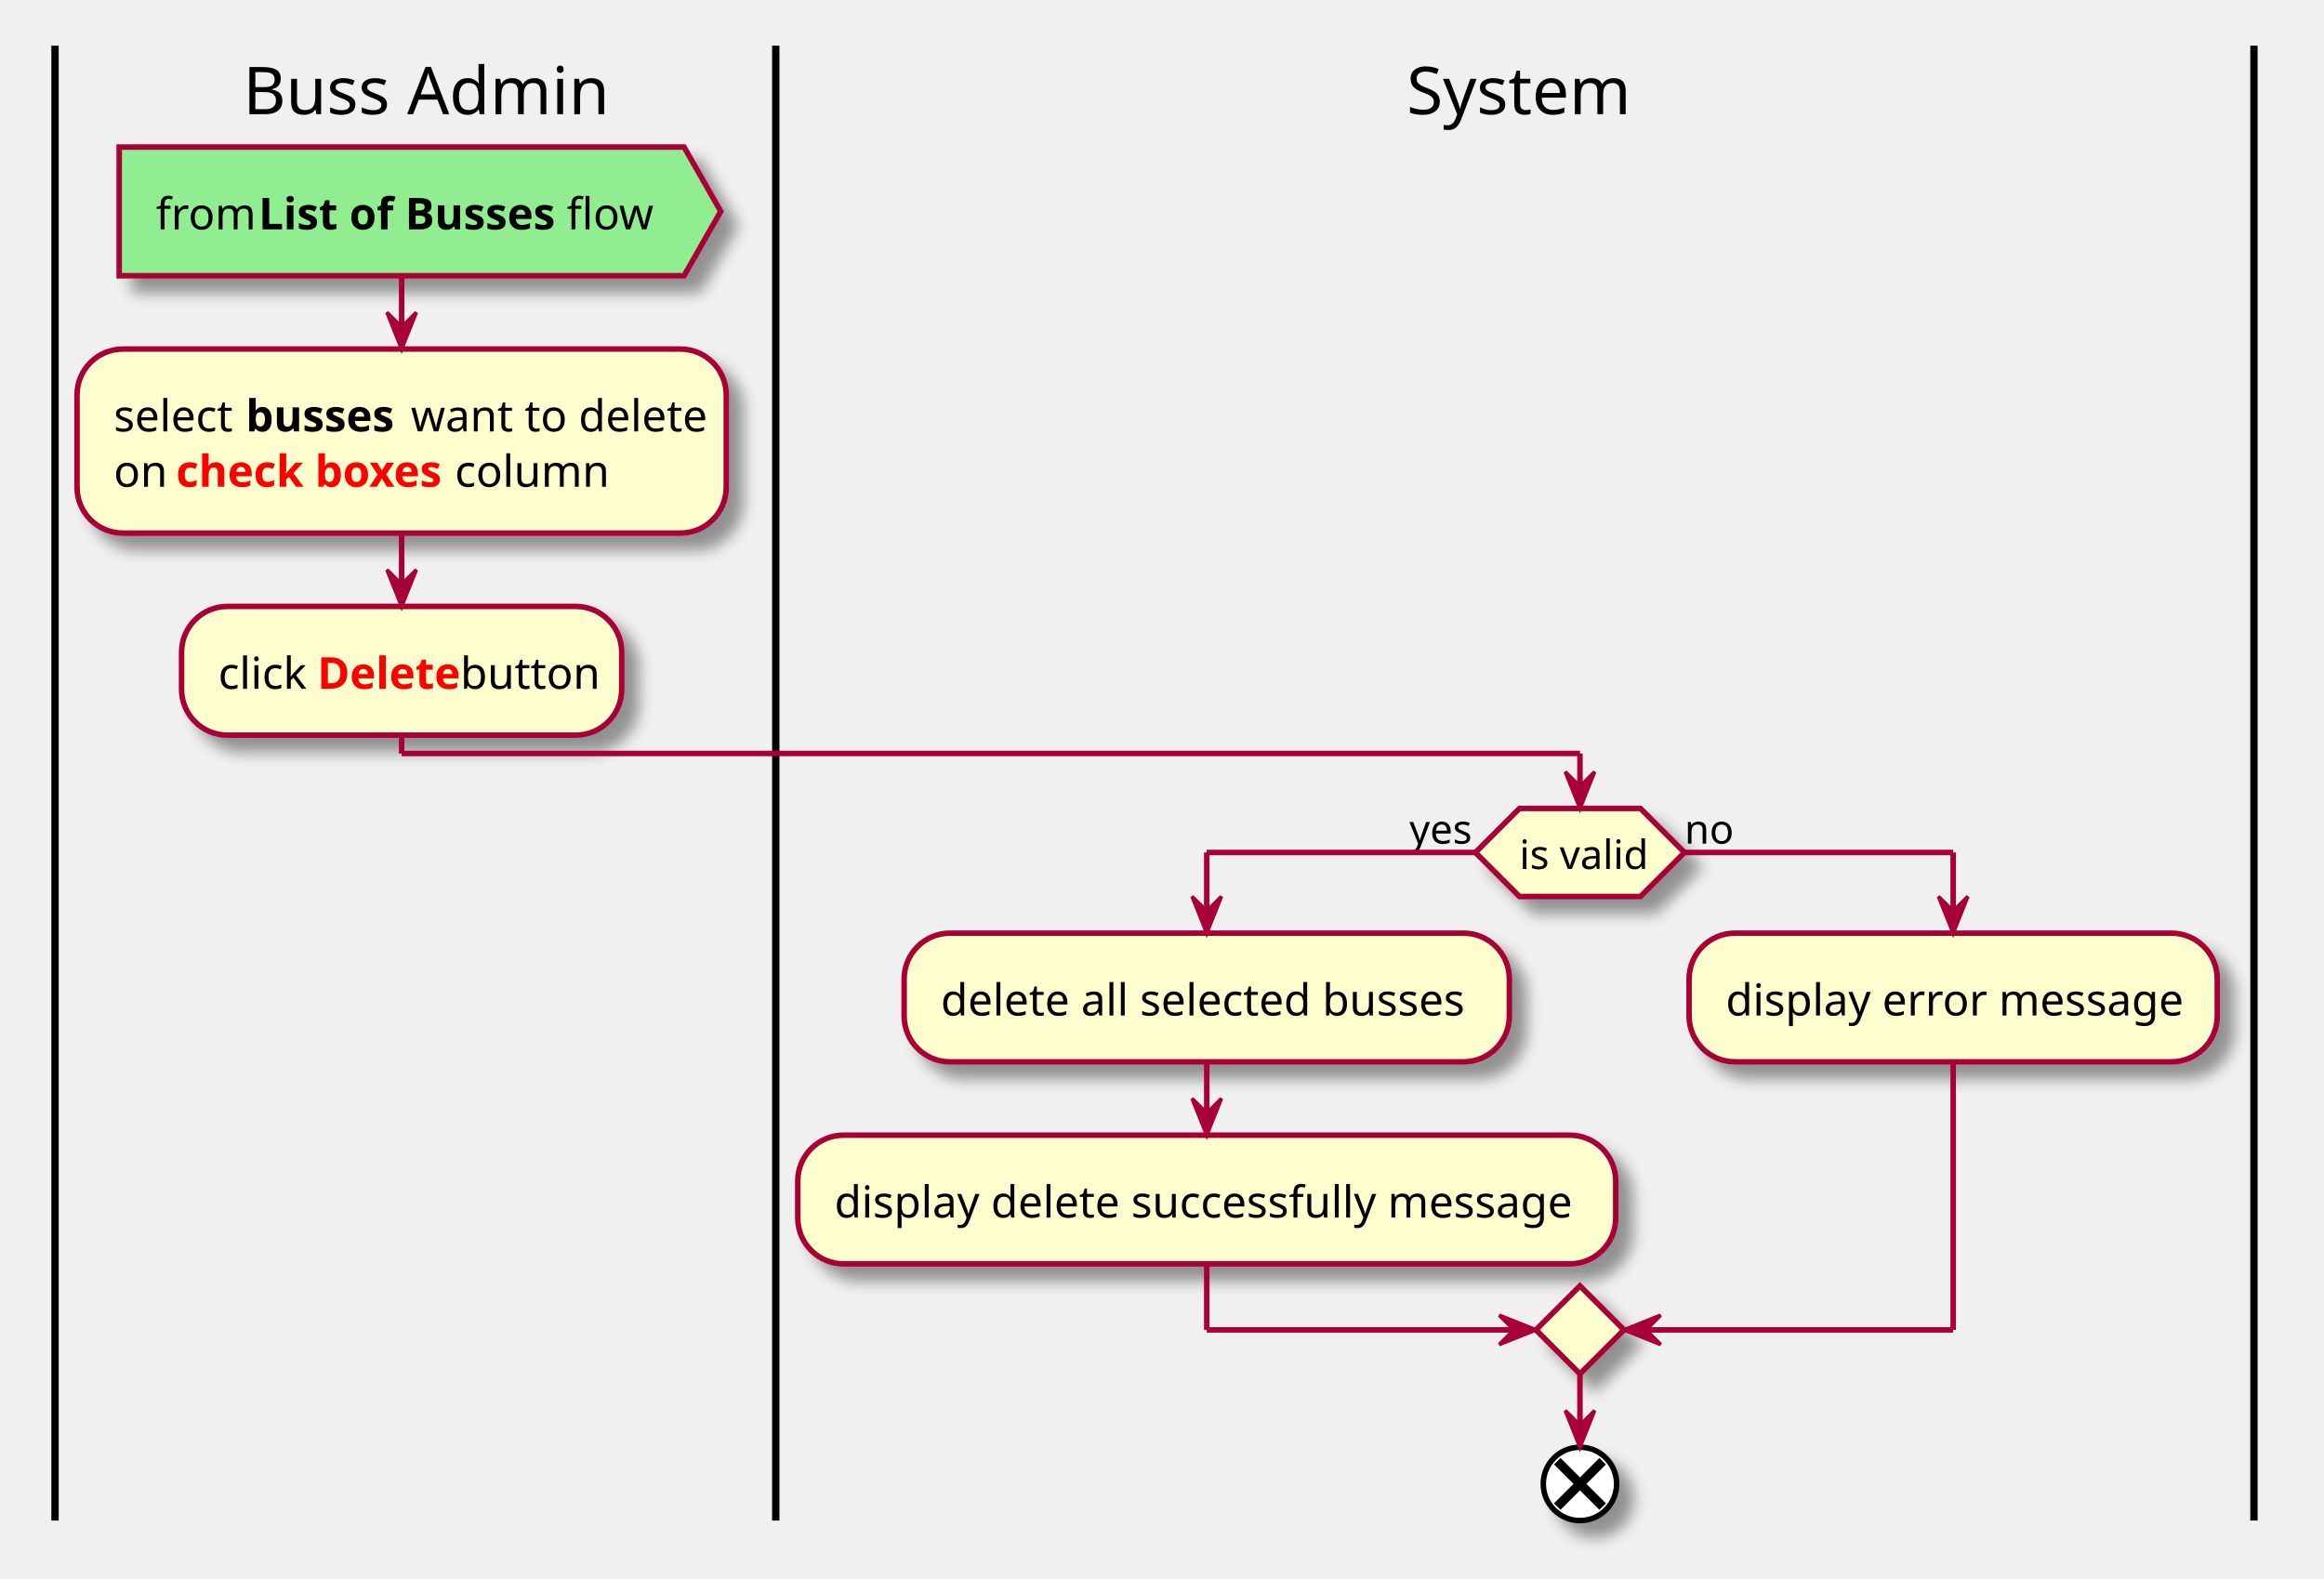
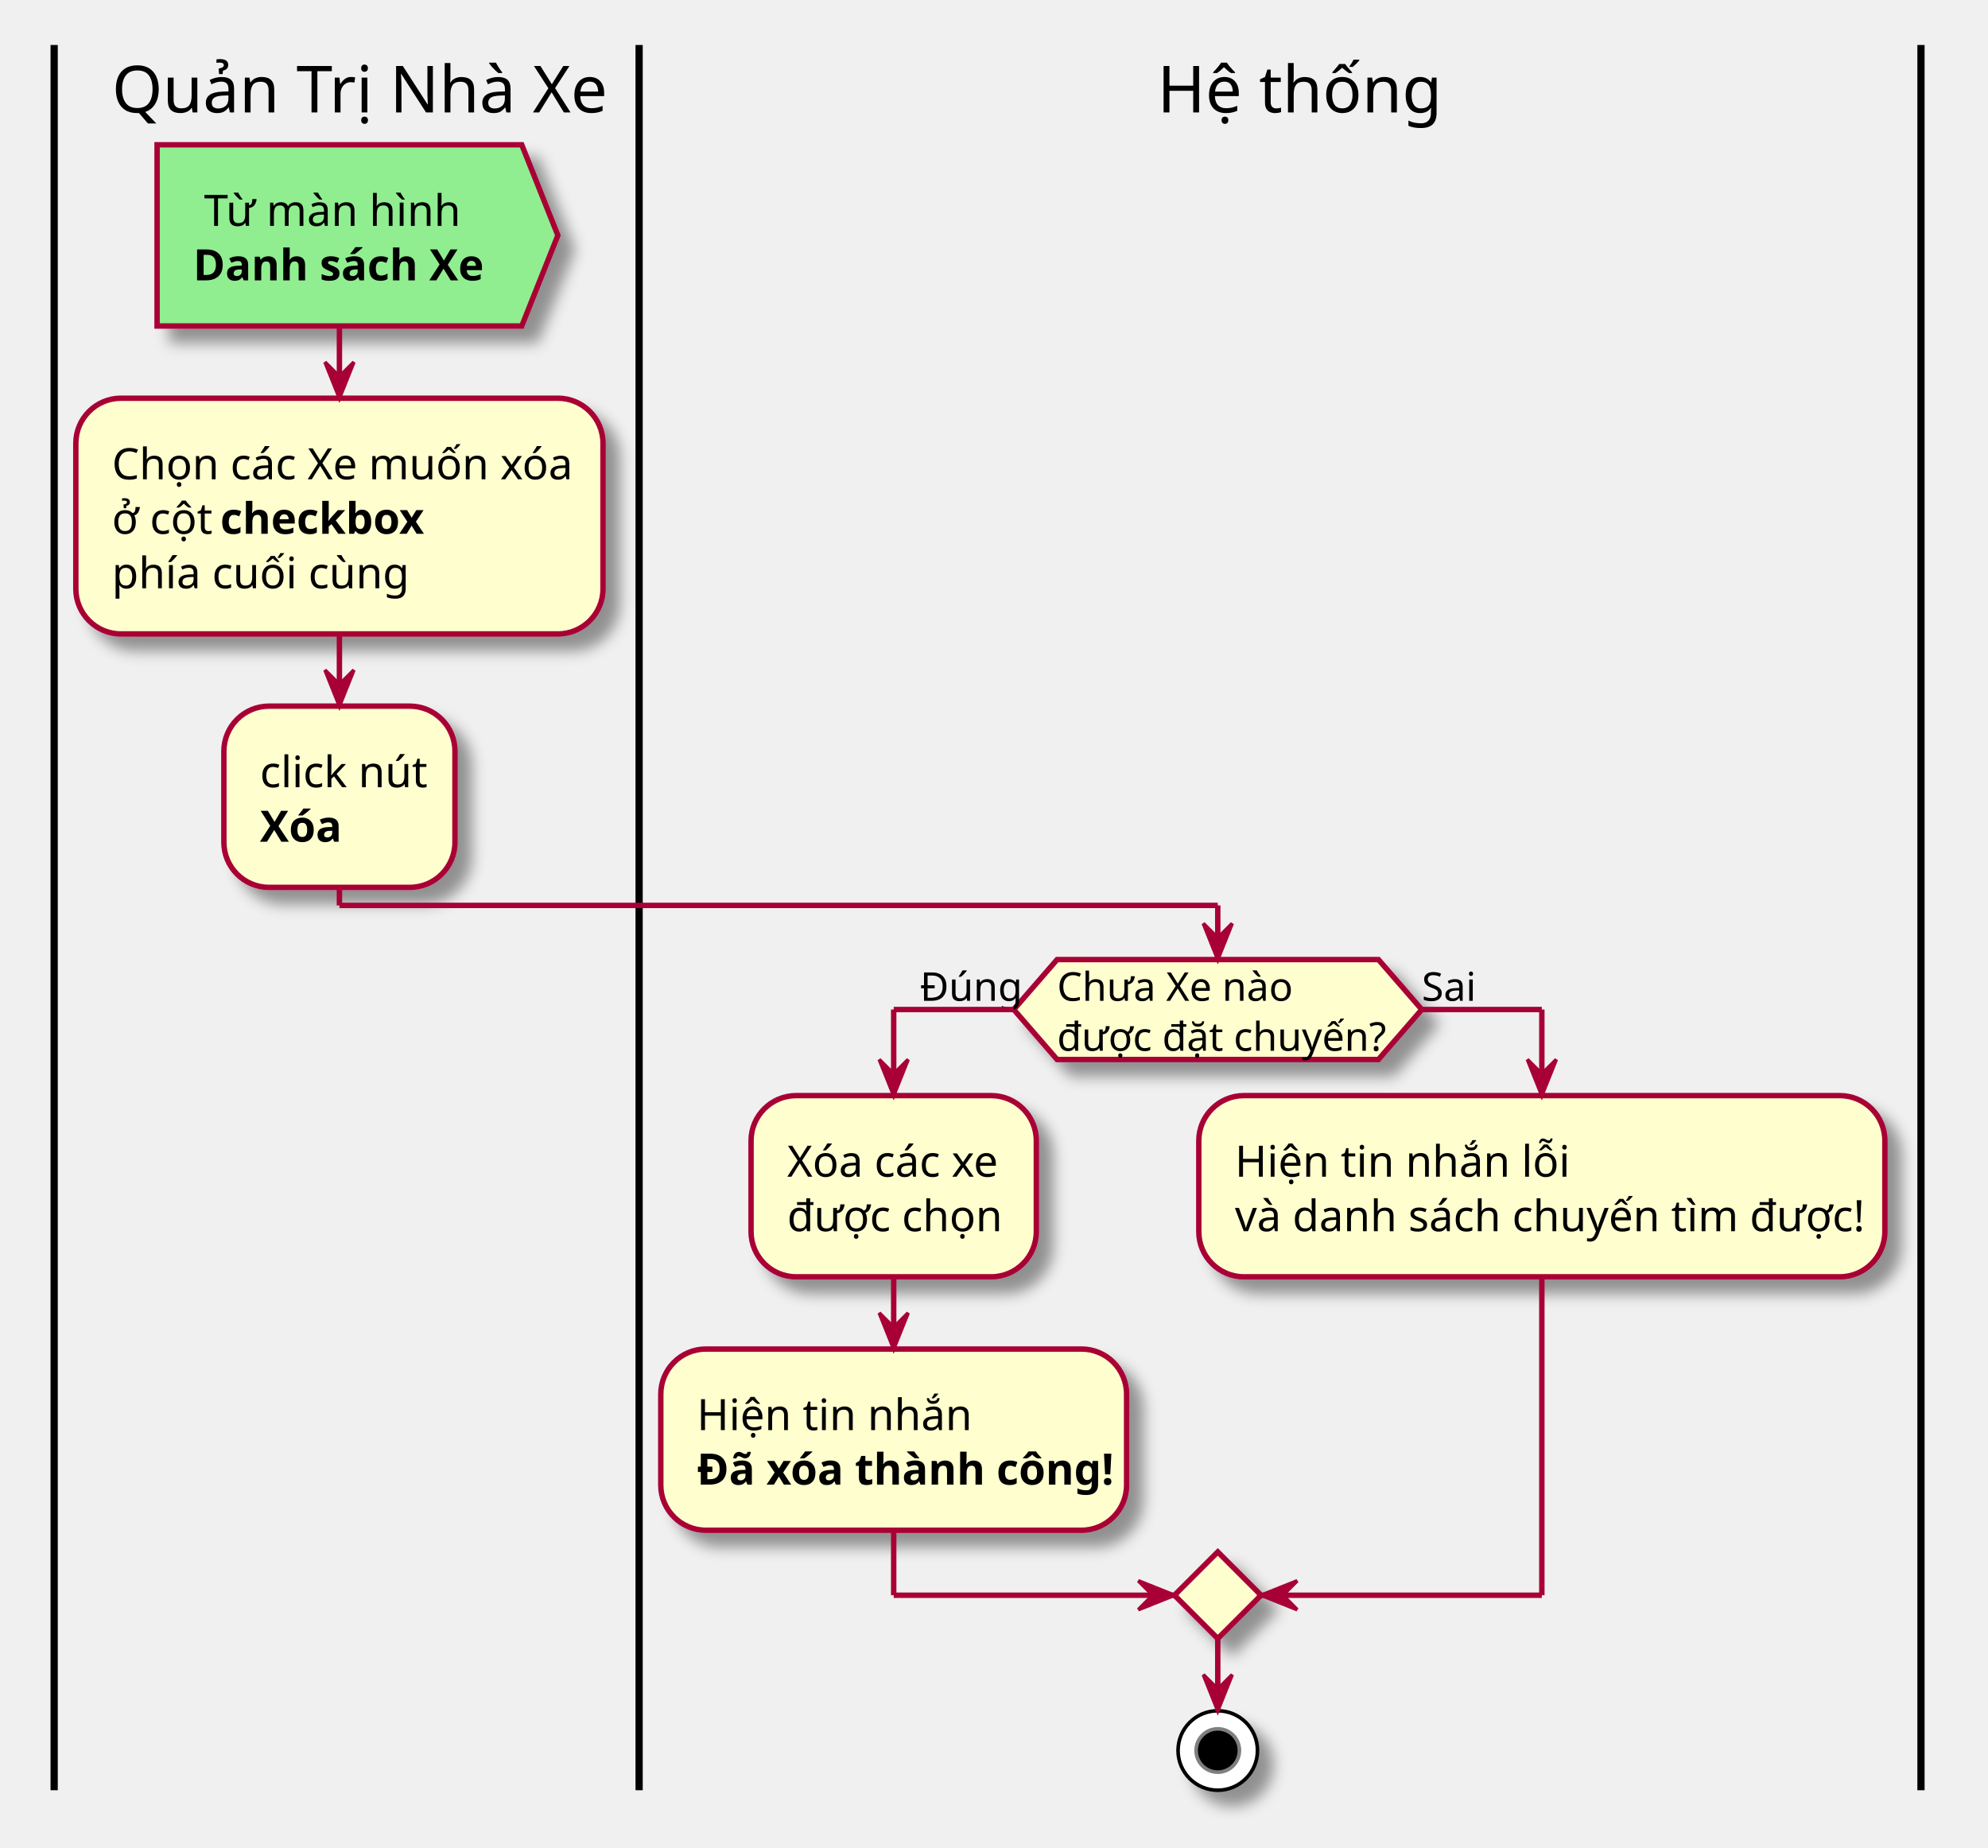
- <svg xmlns="http://www.w3.org/2000/svg" contentScriptType="application/ecmascript" contentStyleType="text/css" height="897.917px" preserveAspectRatio="none" style="width:1320px;height:897px;" version="1.1" viewBox="0 0 1320 897" width="1320.833px" zoomAndPan="magnify">
+ <svg xmlns="http://www.w3.org/2000/svg" contentScriptType="application/ecmascript" contentStyleType="text/css" height="1066.667px" preserveAspectRatio="none" style="width:1147px;height:1066px;" version="1.1" viewBox="0 0 1147 1066" width="1147.917px" zoomAndPan="magnify">
  <defs>
-     <filter height="300%" id="f1dkobfe0byaws" width="300%" x="-1" y="-1">
+     <filter height="300%" id="fs10jw0ad6w3g" width="300%" x="-1" y="-1">
      <feGaussianBlur result="blurOut" stdDeviation="4.167" />
      <feColorMatrix in="blurOut" result="blurOut2" type="matrix" values="0 0 0 0 0 0 0 0 0 0 0 0 0 0 0 0 0 0 .4 0" />
      <feOffset dx="8.333" dy="8.333" in="blurOut2" result="blurOut3" />
      <feBlend in="SourceGraphic" in2="blurOut3" mode="normal" />
    </filter>
  </defs>
  <g>
-     <polygon fill="#90EE90" filter="url(#f1dkobfe0byaws)" points="67.708,83.533,388.542,83.533,409.375,120.089,388.542,156.645,67.708,156.645" style="stroke:#A80036;stroke-width:3.125;" />
-     <text fill="#000000" font-family="sans-serif" font-size="25" lengthAdjust="spacing" textLength="52.083" x="88.542" y="130.318">from</text>
-     <text fill="#000000" font-family="sans-serif" font-size="25" font-weight="bold" lengthAdjust="spacing" textLength="168.75" x="146.875" y="130.318">List of Busses</text>
-     <text fill="#000000" font-family="sans-serif" font-size="25" lengthAdjust="spacing" textLength="45.833" x="321.875" y="130.318">flow</text>
-     <rect fill="#FEFECE" filter="url(#f1dkobfe0byaws)" height="104.557" rx="26.042" ry="26.042" style="stroke:#A80036;stroke-width:3.125;" width="368.75" x="43.75" y="198.311" />
-     <text fill="#000000" font-family="sans-serif" font-size="25" lengthAdjust="spacing" textLength="68.75" x="64.583" y="245.097">select</text>
-     <text fill="#000000" font-family="sans-serif" font-size="25" font-weight="bold" lengthAdjust="spacing" textLength="87.5" x="139.583" y="245.097">busses</text>
-     <text fill="#000000" font-family="sans-serif" font-size="25" lengthAdjust="spacing" textLength="158.333" x="233.333" y="245.097">want to delete</text>
-     <text fill="#000000" font-family="sans-serif" font-size="25" lengthAdjust="spacing" textLength="29.167" x="64.583" y="276.542">on</text>
-     <text fill="#FF0000" font-family="sans-serif" font-size="25" font-weight="bold" lengthAdjust="spacing" textLength="152.083" x="100" y="276.542">check boxes</text>
-     <text fill="#000000" font-family="sans-serif" font-size="25" lengthAdjust="spacing" textLength="85.417" x="258.333" y="276.542">column</text>
-     <rect fill="#FEFECE" filter="url(#f1dkobfe0byaws)" height="73.112" rx="26.042" ry="26.042" style="stroke:#A80036;stroke-width:3.125;" width="250" x="103.125" y="344.535" />
-     <text fill="#000000" font-family="sans-serif" font-size="25" lengthAdjust="spacing" textLength="50" x="123.958" y="391.321">click</text>
-     <text fill="#FF0000" font-family="sans-serif" font-size="25" font-weight="bold" lengthAdjust="spacing" textLength="75" x="180.208" y="391.321">Delete</text>
-     <text fill="#000000" font-family="sans-serif" font-size="25" lengthAdjust="spacing" textLength="70.833" x="261.458" y="391.321">button</text>
-     <line style="stroke:#000000;stroke-width:4.167;" x1="31.25" x2="31.25" y1="25.948" y2="863.871" />
-     <polygon fill="#FEFECE" filter="url(#f1dkobfe0byaws)" points="863.021,459.314,931.771,459.314,956.771,484.314,931.771,509.314,863.021,509.314,838.021,484.314,863.021,459.314" style="stroke:#A80036;stroke-width:3.125;" />
-     <text fill="#000000" font-family="sans-serif" font-size="22.917" lengthAdjust="spacing" textLength="68.75" x="863.021" y="493.691">is valid</text>
-     <text fill="#000000" font-family="sans-serif" font-size="22.917" lengthAdjust="spacing" textLength="37.5" x="800.521" y="479.279">yes</text>
-     <text fill="#000000" font-family="sans-serif" font-size="22.917" lengthAdjust="spacing" textLength="25" x="956.771" y="479.279">no</text>
-     <rect fill="#FEFECE" filter="url(#f1dkobfe0byaws)" height="73.112" rx="26.042" ry="26.042" style="stroke:#A80036;stroke-width:3.125;" width="343.75" x="513.542" y="530.147" />
-     <text fill="#000000" font-family="sans-serif" font-size="25" lengthAdjust="spacing" textLength="302.083" x="534.375" y="576.933">delete all selected busses</text>
-     <rect fill="#FEFECE" filter="url(#f1dkobfe0byaws)" height="73.112" rx="26.042" ry="26.042" style="stroke:#A80036;stroke-width:3.125;" width="464.583" x="453.125" y="644.926" />
-     <text fill="#000000" font-family="sans-serif" font-size="25" lengthAdjust="spacing" textLength="422.917" x="473.958" y="691.711">display delete successfully message</text>
-     <rect fill="#FEFECE" filter="url(#f1dkobfe0byaws)" height="73.112" rx="26.042" ry="26.042" style="stroke:#A80036;stroke-width:3.125;" width="300" x="959.375" y="530.147" />
-     <text fill="#000000" font-family="sans-serif" font-size="25" lengthAdjust="spacing" textLength="258.333" x="980.208" y="576.933">display error message</text>
-     <polygon fill="#FEFECE" filter="url(#f1dkobfe0byaws)" points="897.396,730.538,922.396,755.538,897.396,780.538,872.396,755.538,897.396,730.538" style="stroke:#A80036;stroke-width:3.125;" />
-     <ellipse cx="897.396" cy="843.038" fill="#FFFFFF" filter="url(#f1dkobfe0byaws)" rx="20.833" ry="20.833" style="stroke:#000000;stroke-width:3.125;" />
-     <line style="stroke:#000000;stroke-width:5.208;" x1="884.506" x2="910.286" y1="830.148" y2="855.928" />
-     <line style="stroke:#000000;stroke-width:5.208;" x1="910.286" x2="884.506" y1="830.148" y2="855.928" />
-     <line style="stroke:#000000;stroke-width:4.167;" x1="440.625" x2="440.625" y1="25.948" y2="863.871" />
-     <line style="stroke:#000000;stroke-width:4.167;" x1="1280.208" x2="1280.208" y1="25.948" y2="863.871" />
-     <line style="stroke:#A80036;stroke-width:3.125;" x1="228.125" x2="228.125" y1="156.645" y2="198.311" />
-     <polygon fill="#A80036" points="219.792,177.478,228.125,198.311,236.458,177.478,228.125,185.811" style="stroke:#A80036;stroke-width:2.083;" />
-     <line style="stroke:#A80036;stroke-width:3.125;" x1="228.125" x2="228.125" y1="302.869" y2="344.535" />
-     <polygon fill="#A80036" points="219.792,323.702,228.125,344.535,236.458,323.702,228.125,332.035" style="stroke:#A80036;stroke-width:2.083;" />
-     <line style="stroke:#A80036;stroke-width:3.125;" x1="685.417" x2="685.417" y1="603.259" y2="644.926" />
-     <polygon fill="#A80036" points="677.083,624.093,685.417,644.926,693.75,624.093,685.417,632.426" style="stroke:#A80036;stroke-width:2.083;" />
-     <line style="stroke:#A80036;stroke-width:3.125;" x1="838.021" x2="685.417" y1="484.314" y2="484.314" />
-     <line style="stroke:#A80036;stroke-width:3.125;" x1="685.417" x2="685.417" y1="484.314" y2="530.147" />
-     <polygon fill="#A80036" points="677.083,509.314,685.417,530.147,693.75,509.314,685.417,517.647" style="stroke:#A80036;stroke-width:2.083;" />
-     <line style="stroke:#A80036;stroke-width:3.125;" x1="956.771" x2="1109.375" y1="484.314" y2="484.314" />
-     <line style="stroke:#A80036;stroke-width:3.125;" x1="1109.375" x2="1109.375" y1="484.314" y2="530.147" />
-     <polygon fill="#A80036" points="1101.042,509.314,1109.375,530.147,1117.708,509.314,1109.375,517.647" style="stroke:#A80036;stroke-width:2.083;" />
-     <line style="stroke:#A80036;stroke-width:3.125;" x1="685.417" x2="685.417" y1="718.038" y2="755.538" />
-     <line style="stroke:#A80036;stroke-width:3.125;" x1="685.417" x2="872.396" y1="755.538" y2="755.538" />
-     <polygon fill="#A80036" points="851.562,747.205,872.396,755.538,851.562,763.871,859.896,755.538" style="stroke:#A80036;stroke-width:2.083;" />
-     <line style="stroke:#A80036;stroke-width:3.125;" x1="1109.375" x2="1109.375" y1="603.259" y2="755.538" />
-     <line style="stroke:#A80036;stroke-width:3.125;" x1="1109.375" x2="922.396" y1="755.538" y2="755.538" />
-     <polygon fill="#A80036" points="943.229,747.205,922.396,755.538,943.229,763.871,934.896,755.538" style="stroke:#A80036;stroke-width:2.083;" />
-     <line style="stroke:#A80036;stroke-width:3.125;" x1="897.396" x2="897.396" y1="780.538" y2="822.205" />
-     <polygon fill="#A80036" points="889.062,801.371,897.396,822.205,905.729,801.371,897.396,809.705" style="stroke:#A80036;stroke-width:2.083;" />
-     <line style="stroke:#A80036;stroke-width:3.125;" x1="228.125" x2="228.125" y1="417.647" y2="428.064" />
-     <line style="stroke:#A80036;stroke-width:3.125;" x1="228.125" x2="897.396" y1="428.064" y2="428.064" />
-     <line style="stroke:#A80036;stroke-width:3.125;" x1="897.396" x2="897.396" y1="428.064" y2="459.314" />
-     <polygon fill="#A80036" points="889.062,438.481,897.396,459.314,905.729,438.481,897.396,446.814" style="stroke:#A80036;stroke-width:2.083;" />
-     <text fill="#000000" font-family="sans-serif" font-size="37.5" lengthAdjust="spacing" textLength="195.833" x="138.021" y="64.876">Buss Admin</text>
-     <text fill="#000000" font-family="sans-serif" font-size="37.5" lengthAdjust="spacing" textLength="122.917" x="798.958" y="64.876">System</text>
+     <polygon fill="#90EE90" filter="url(#fs10jw0ad6w3g)" points="90.625,83.533,301.042,83.533,321.875,135.811,301.042,188.09,90.625,188.09" style="stroke:#A80036;stroke-width:3.125;" />
+     <text fill="#000000" font-family="sans-serif" font-size="25" lengthAdjust="spacing" textLength="145.833" x="117.708" y="130.318">Từ màn hình</text>
+     <text fill="#000000" font-family="sans-serif" font-size="25" font-weight="bold" lengthAdjust="spacing" textLength="162.5" x="111.458" y="161.763">Danh sách Xe</text>
+     <text fill="#000000" font-family="sans-serif" font-size="25" lengthAdjust="spacing" textLength="0" x="280.208" y="161.763" />
+     <rect fill="#FEFECE" filter="url(#fs10jw0ad6w3g)" height="136.003" rx="26.042" ry="26.042" style="stroke:#A80036;stroke-width:3.125;" width="304.167" x="43.75" y="229.757" />
+     <text fill="#000000" font-family="sans-serif" font-size="25" lengthAdjust="spacing" textLength="262.5" x="64.583" y="276.542">Chọn các Xe muốn xóa</text>
+     <text fill="#000000" font-family="sans-serif" font-size="25" lengthAdjust="spacing" textLength="56.25" x="64.583" y="307.988">ở cột</text>
+     <text fill="#000000" font-family="sans-serif" font-size="25" font-weight="bold" lengthAdjust="spacing" textLength="116.667" x="127.083" y="307.988">checkbox</text>
+     <text fill="#000000" font-family="sans-serif" font-size="25" lengthAdjust="spacing" textLength="166.667" x="64.583" y="339.433">phía cuối cùng</text>
+     <rect fill="#FEFECE" filter="url(#fs10jw0ad6w3g)" height="104.557" rx="26.042" ry="26.042" style="stroke:#A80036;stroke-width:3.125;" width="133.333" x="129.167" y="407.426" />
+     <text fill="#000000" font-family="sans-serif" font-size="25" lengthAdjust="spacing" textLength="91.667" x="150" y="454.211">click nút</text>
+     <text fill="#000000" font-family="sans-serif" font-size="25" font-weight="bold" lengthAdjust="spacing" textLength="45.833" x="150" y="485.657">Xóa</text>
+     <line style="stroke:#000000;stroke-width:4.167;" x1="31.25" x2="31.25" y1="25.948" y2="1032.914" />
+     <polygon fill="#FEFECE" filter="url(#fs10jw0ad6w3g)" points="609.896,553.65,795.312,553.65,820.312,582.475,795.312,611.3,609.896,611.3,584.896,582.475,609.896,553.65" style="stroke:#A80036;stroke-width:3.125;" />
+     <text fill="#000000" font-family="sans-serif" font-size="22.917" lengthAdjust="spacing" textLength="131.25" x="609.896" y="577.439">Chưa Xe nào</text>
+     <text fill="#000000" font-family="sans-serif" font-size="22.917" lengthAdjust="spacing" textLength="185.417" x="609.896" y="606.264">được đặt chuyến?</text>
+     <text fill="#000000" font-family="sans-serif" font-size="22.917" lengthAdjust="spacing" textLength="54.167" x="530.729" y="577.439">Đúng</text>
+     <text fill="#000000" font-family="sans-serif" font-size="22.917" lengthAdjust="spacing" textLength="31.25" x="820.312" y="577.439">Sai</text>
+     <rect fill="#FEFECE" filter="url(#fs10jw0ad6w3g)" height="104.557" rx="26.042" ry="26.042" style="stroke:#A80036;stroke-width:3.125;" width="164.583" x="433.333" y="632.133" />
+     <text fill="#000000" font-family="sans-serif" font-size="25" lengthAdjust="spacing" textLength="120.833" x="454.167" y="678.918">Xóa các xe</text>
+     <text fill="#000000" font-family="sans-serif" font-size="25" lengthAdjust="spacing" textLength="122.917" x="454.167" y="710.364">được chọn</text>
+     <rect fill="#FEFECE" filter="url(#fs10jw0ad6w3g)" height="104.557" rx="26.042" ry="26.042" style="stroke:#A80036;stroke-width:3.125;" width="268.75" x="381.25" y="778.357" />
+     <text fill="#000000" font-family="sans-serif" font-size="25" lengthAdjust="spacing" textLength="152.083" x="402.083" y="825.142">Hiện tin nhắn</text>
+     <text fill="#000000" font-family="sans-serif" font-size="25" font-weight="bold" lengthAdjust="spacing" textLength="227.083" x="402.083" y="856.588">Đã xóa thành công!</text>
+     <rect fill="#FEFECE" filter="url(#fs10jw0ad6w3g)" height="104.557" rx="26.042" ry="26.042" style="stroke:#A80036;stroke-width:3.125;" width="395.833" x="691.667" y="632.133" />
+     <text fill="#000000" font-family="sans-serif" font-size="25" lengthAdjust="spacing" textLength="185.417" x="712.5" y="678.918">Hiện tin nhắn lỗi</text>
+     <text fill="#000000" font-family="sans-serif" font-size="25" lengthAdjust="spacing" textLength="354.167" x="712.5" y="710.364">và danh sách chuyến tìm được!</text>
+     <polygon fill="#FEFECE" filter="url(#fs10jw0ad6w3g)" points="702.604,895.414,727.604,920.414,702.604,945.414,677.604,920.414,702.604,895.414" style="stroke:#A80036;stroke-width:3.125;" />
+     <ellipse cx="702.604" cy="1009.998" fill="#FFFFFF" filter="url(#fs10jw0ad6w3g)" rx="22.917" ry="22.917" style="stroke:#000000;stroke-width:2.083;" />
+     <ellipse cx="702.604" cy="1009.998" fill="#000000" rx="12.5" ry="12.5" style="stroke:#7F7F7F;stroke-width:2.083;" />
+     <line style="stroke:#000000;stroke-width:4.167;" x1="368.75" x2="368.75" y1="25.948" y2="1032.914" />
+     <line style="stroke:#000000;stroke-width:4.167;" x1="1108.333" x2="1108.333" y1="25.948" y2="1032.914" />
+     <line style="stroke:#A80036;stroke-width:3.125;" x1="195.833" x2="195.833" y1="188.09" y2="229.757" />
+     <polygon fill="#A80036" points="187.5,208.923,195.833,229.757,204.167,208.923,195.833,217.257" style="stroke:#A80036;stroke-width:2.083;" />
+     <line style="stroke:#A80036;stroke-width:3.125;" x1="195.833" x2="195.833" y1="365.759" y2="407.426" />
+     <polygon fill="#A80036" points="187.5,386.593,195.833,407.426,204.167,386.593,195.833,394.926" style="stroke:#A80036;stroke-width:2.083;" />
+     <line style="stroke:#A80036;stroke-width:3.125;" x1="515.625" x2="515.625" y1="736.69" y2="778.357" />
+     <polygon fill="#A80036" points="507.292,757.524,515.625,778.357,523.958,757.524,515.625,765.857" style="stroke:#A80036;stroke-width:2.083;" />
+     <line style="stroke:#A80036;stroke-width:3.125;" x1="584.896" x2="515.625" y1="582.475" y2="582.475" />
+     <line style="stroke:#A80036;stroke-width:3.125;" x1="515.625" x2="515.625" y1="582.475" y2="632.133" />
+     <polygon fill="#A80036" points="507.292,611.3,515.625,632.133,523.958,611.3,515.625,619.633" style="stroke:#A80036;stroke-width:2.083;" />
+     <line style="stroke:#A80036;stroke-width:3.125;" x1="820.312" x2="889.583" y1="582.475" y2="582.475" />
+     <line style="stroke:#A80036;stroke-width:3.125;" x1="889.583" x2="889.583" y1="582.475" y2="632.133" />
+     <polygon fill="#A80036" points="881.25,611.3,889.583,632.133,897.917,611.3,889.583,619.633" style="stroke:#A80036;stroke-width:2.083;" />
+     <line style="stroke:#A80036;stroke-width:3.125;" x1="515.625" x2="515.625" y1="882.914" y2="920.414" />
+     <line style="stroke:#A80036;stroke-width:3.125;" x1="515.625" x2="677.604" y1="920.414" y2="920.414" />
+     <polygon fill="#A80036" points="656.771,912.081,677.604,920.414,656.771,928.748,665.104,920.414" style="stroke:#A80036;stroke-width:2.083;" />
+     <line style="stroke:#A80036;stroke-width:3.125;" x1="889.583" x2="889.583" y1="736.69" y2="920.414" />
+     <line style="stroke:#A80036;stroke-width:3.125;" x1="889.583" x2="727.604" y1="920.414" y2="920.414" />
+     <polygon fill="#A80036" points="748.438,912.081,727.604,920.414,748.438,928.748,740.104,920.414" style="stroke:#A80036;stroke-width:2.083;" />
+     <line style="stroke:#A80036;stroke-width:3.125;" x1="702.604" x2="702.604" y1="945.414" y2="987.081" />
+     <polygon fill="#A80036" points="694.271,966.248,702.604,987.081,710.938,966.248,702.604,974.581" style="stroke:#A80036;stroke-width:2.083;" />
+     <line style="stroke:#A80036;stroke-width:3.125;" x1="195.833" x2="195.833" y1="511.983" y2="522.4" />
+     <line style="stroke:#A80036;stroke-width:3.125;" x1="195.833" x2="702.604" y1="522.4" y2="522.4" />
+     <line style="stroke:#A80036;stroke-width:3.125;" x1="702.604" x2="702.604" y1="522.4" y2="553.65" />
+     <polygon fill="#A80036" points="694.271,532.817,702.604,553.65,710.938,532.817,702.604,541.15" style="stroke:#A80036;stroke-width:2.083;" />
+     <text fill="#000000" font-family="sans-serif" font-size="37.5" lengthAdjust="spacing" textLength="281.25" x="64.583" y="64.876">Quản Trị Nhà Xe</text>
+     <text fill="#000000" font-family="sans-serif" font-size="37.5" lengthAdjust="spacing" textLength="152.083" x="667.708" y="64.876">Hệ thống</text>
  </g>
</svg>
